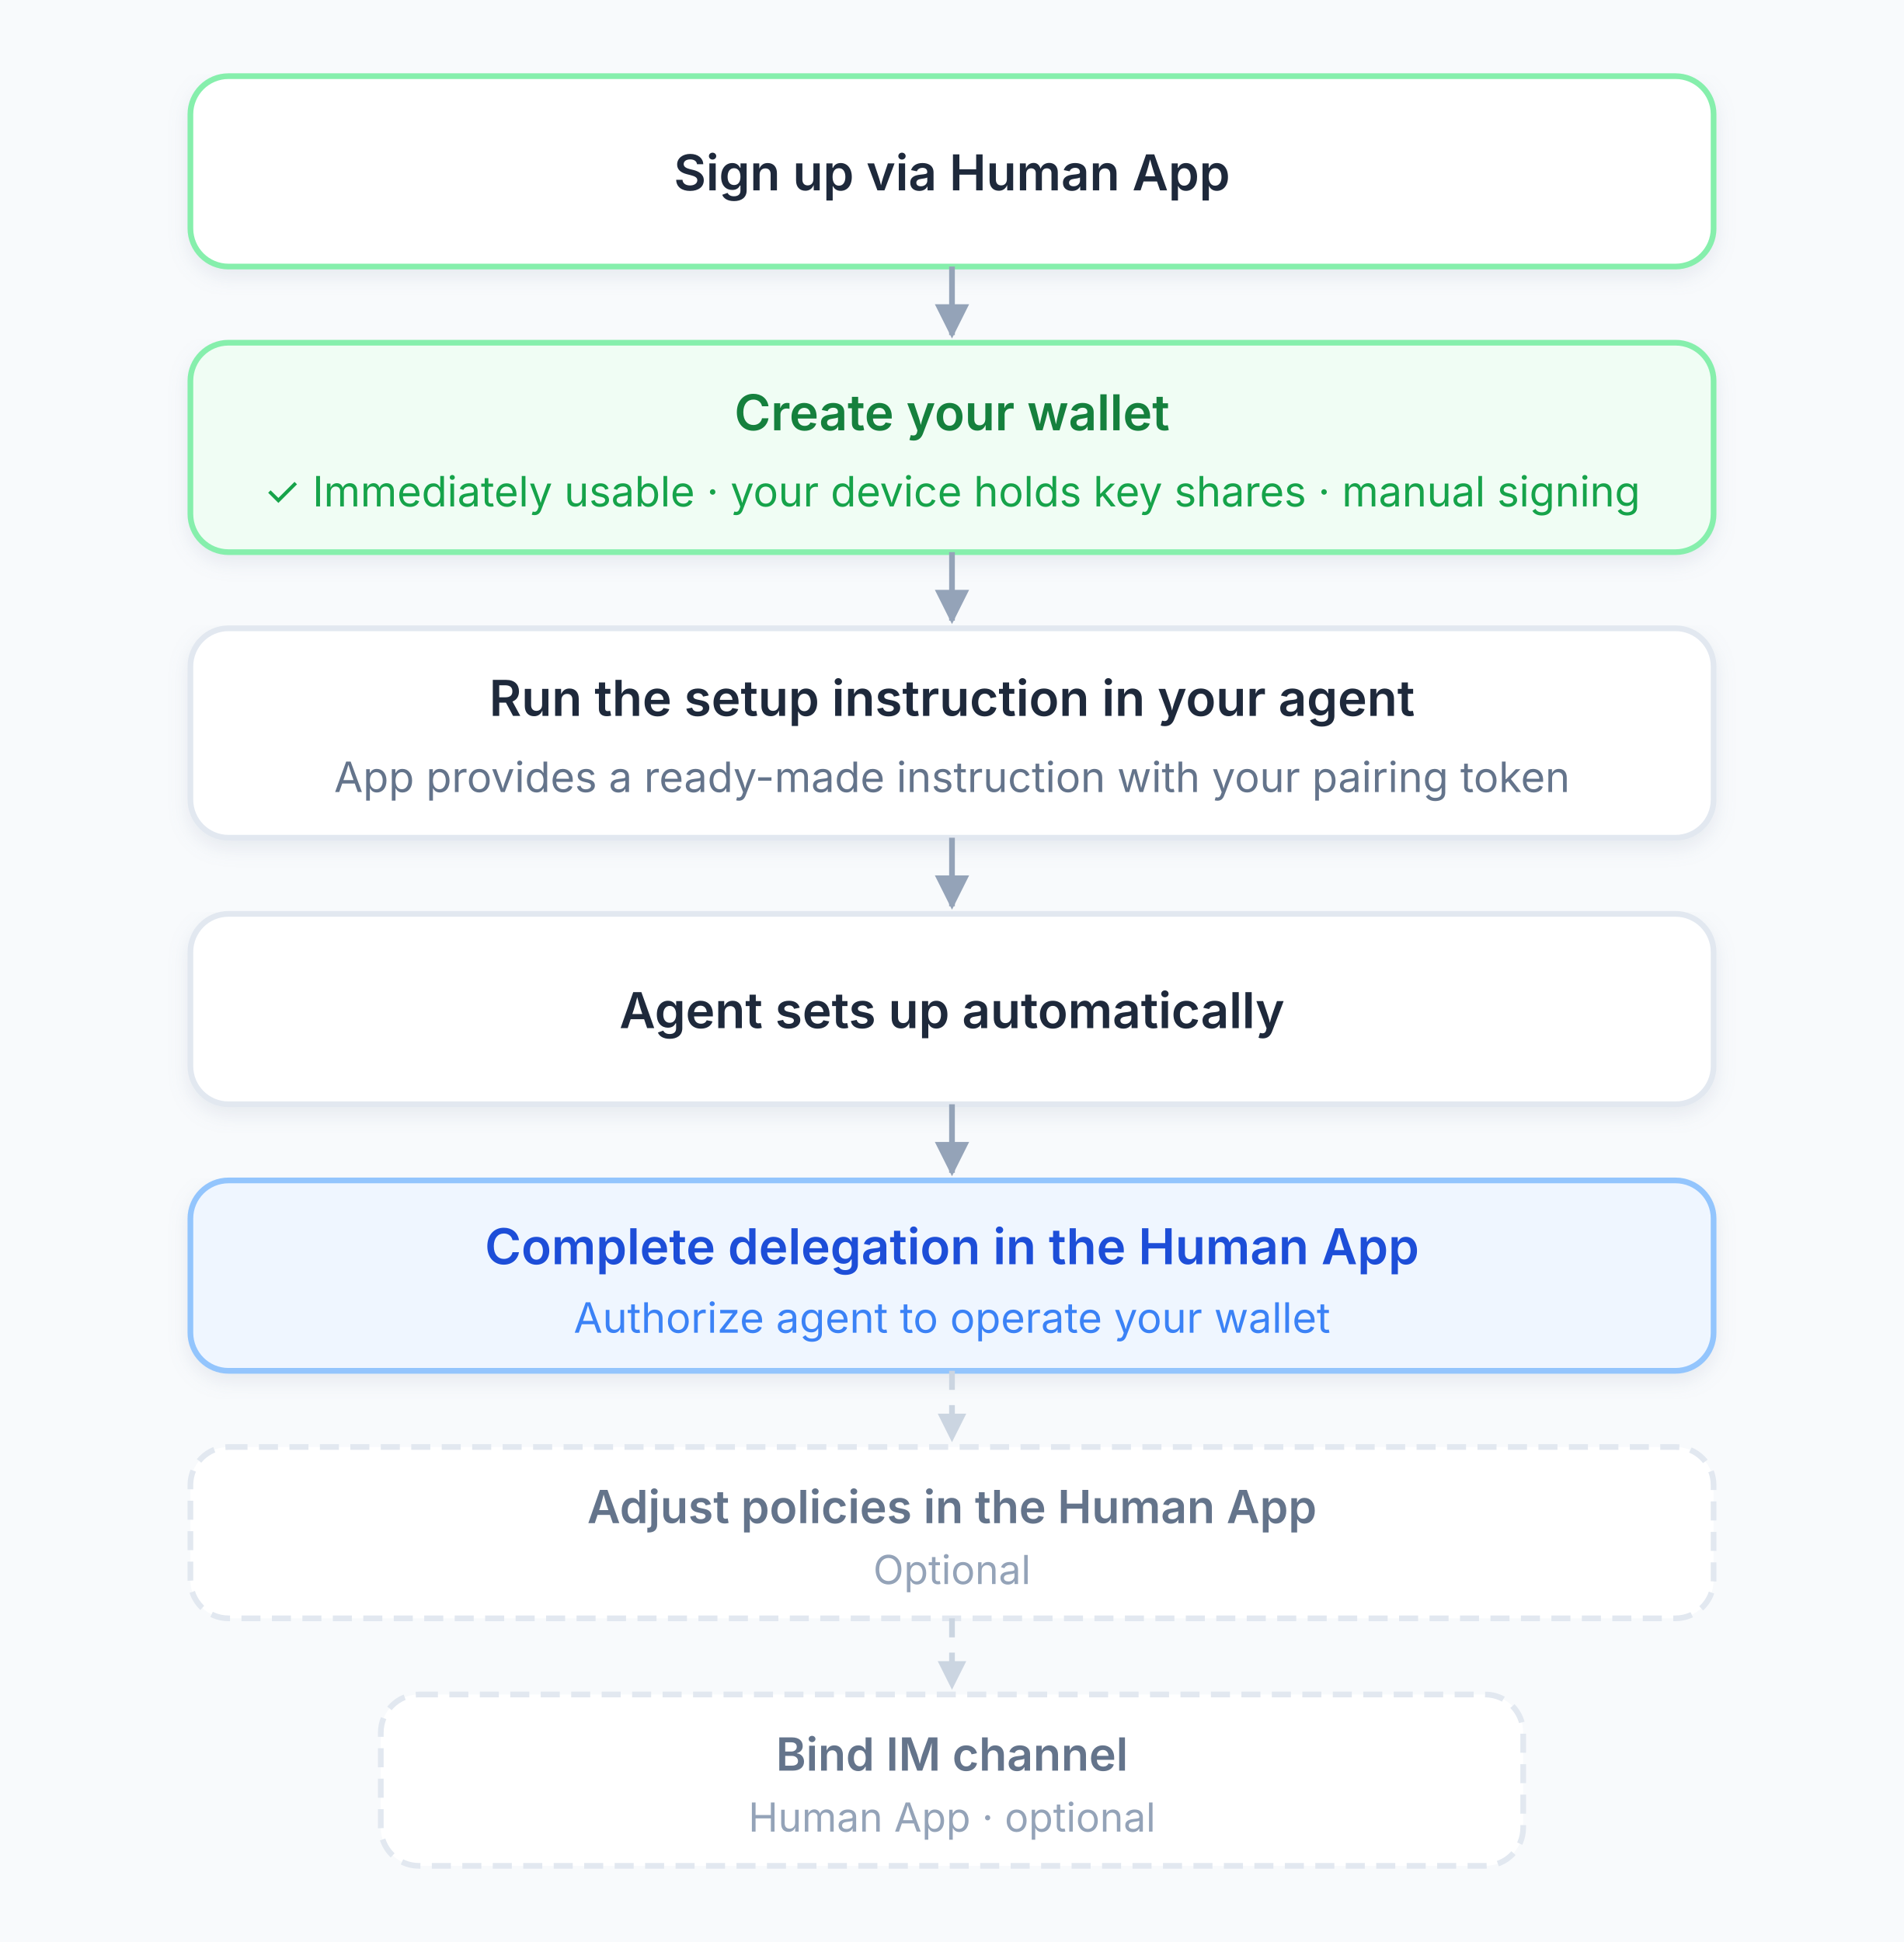
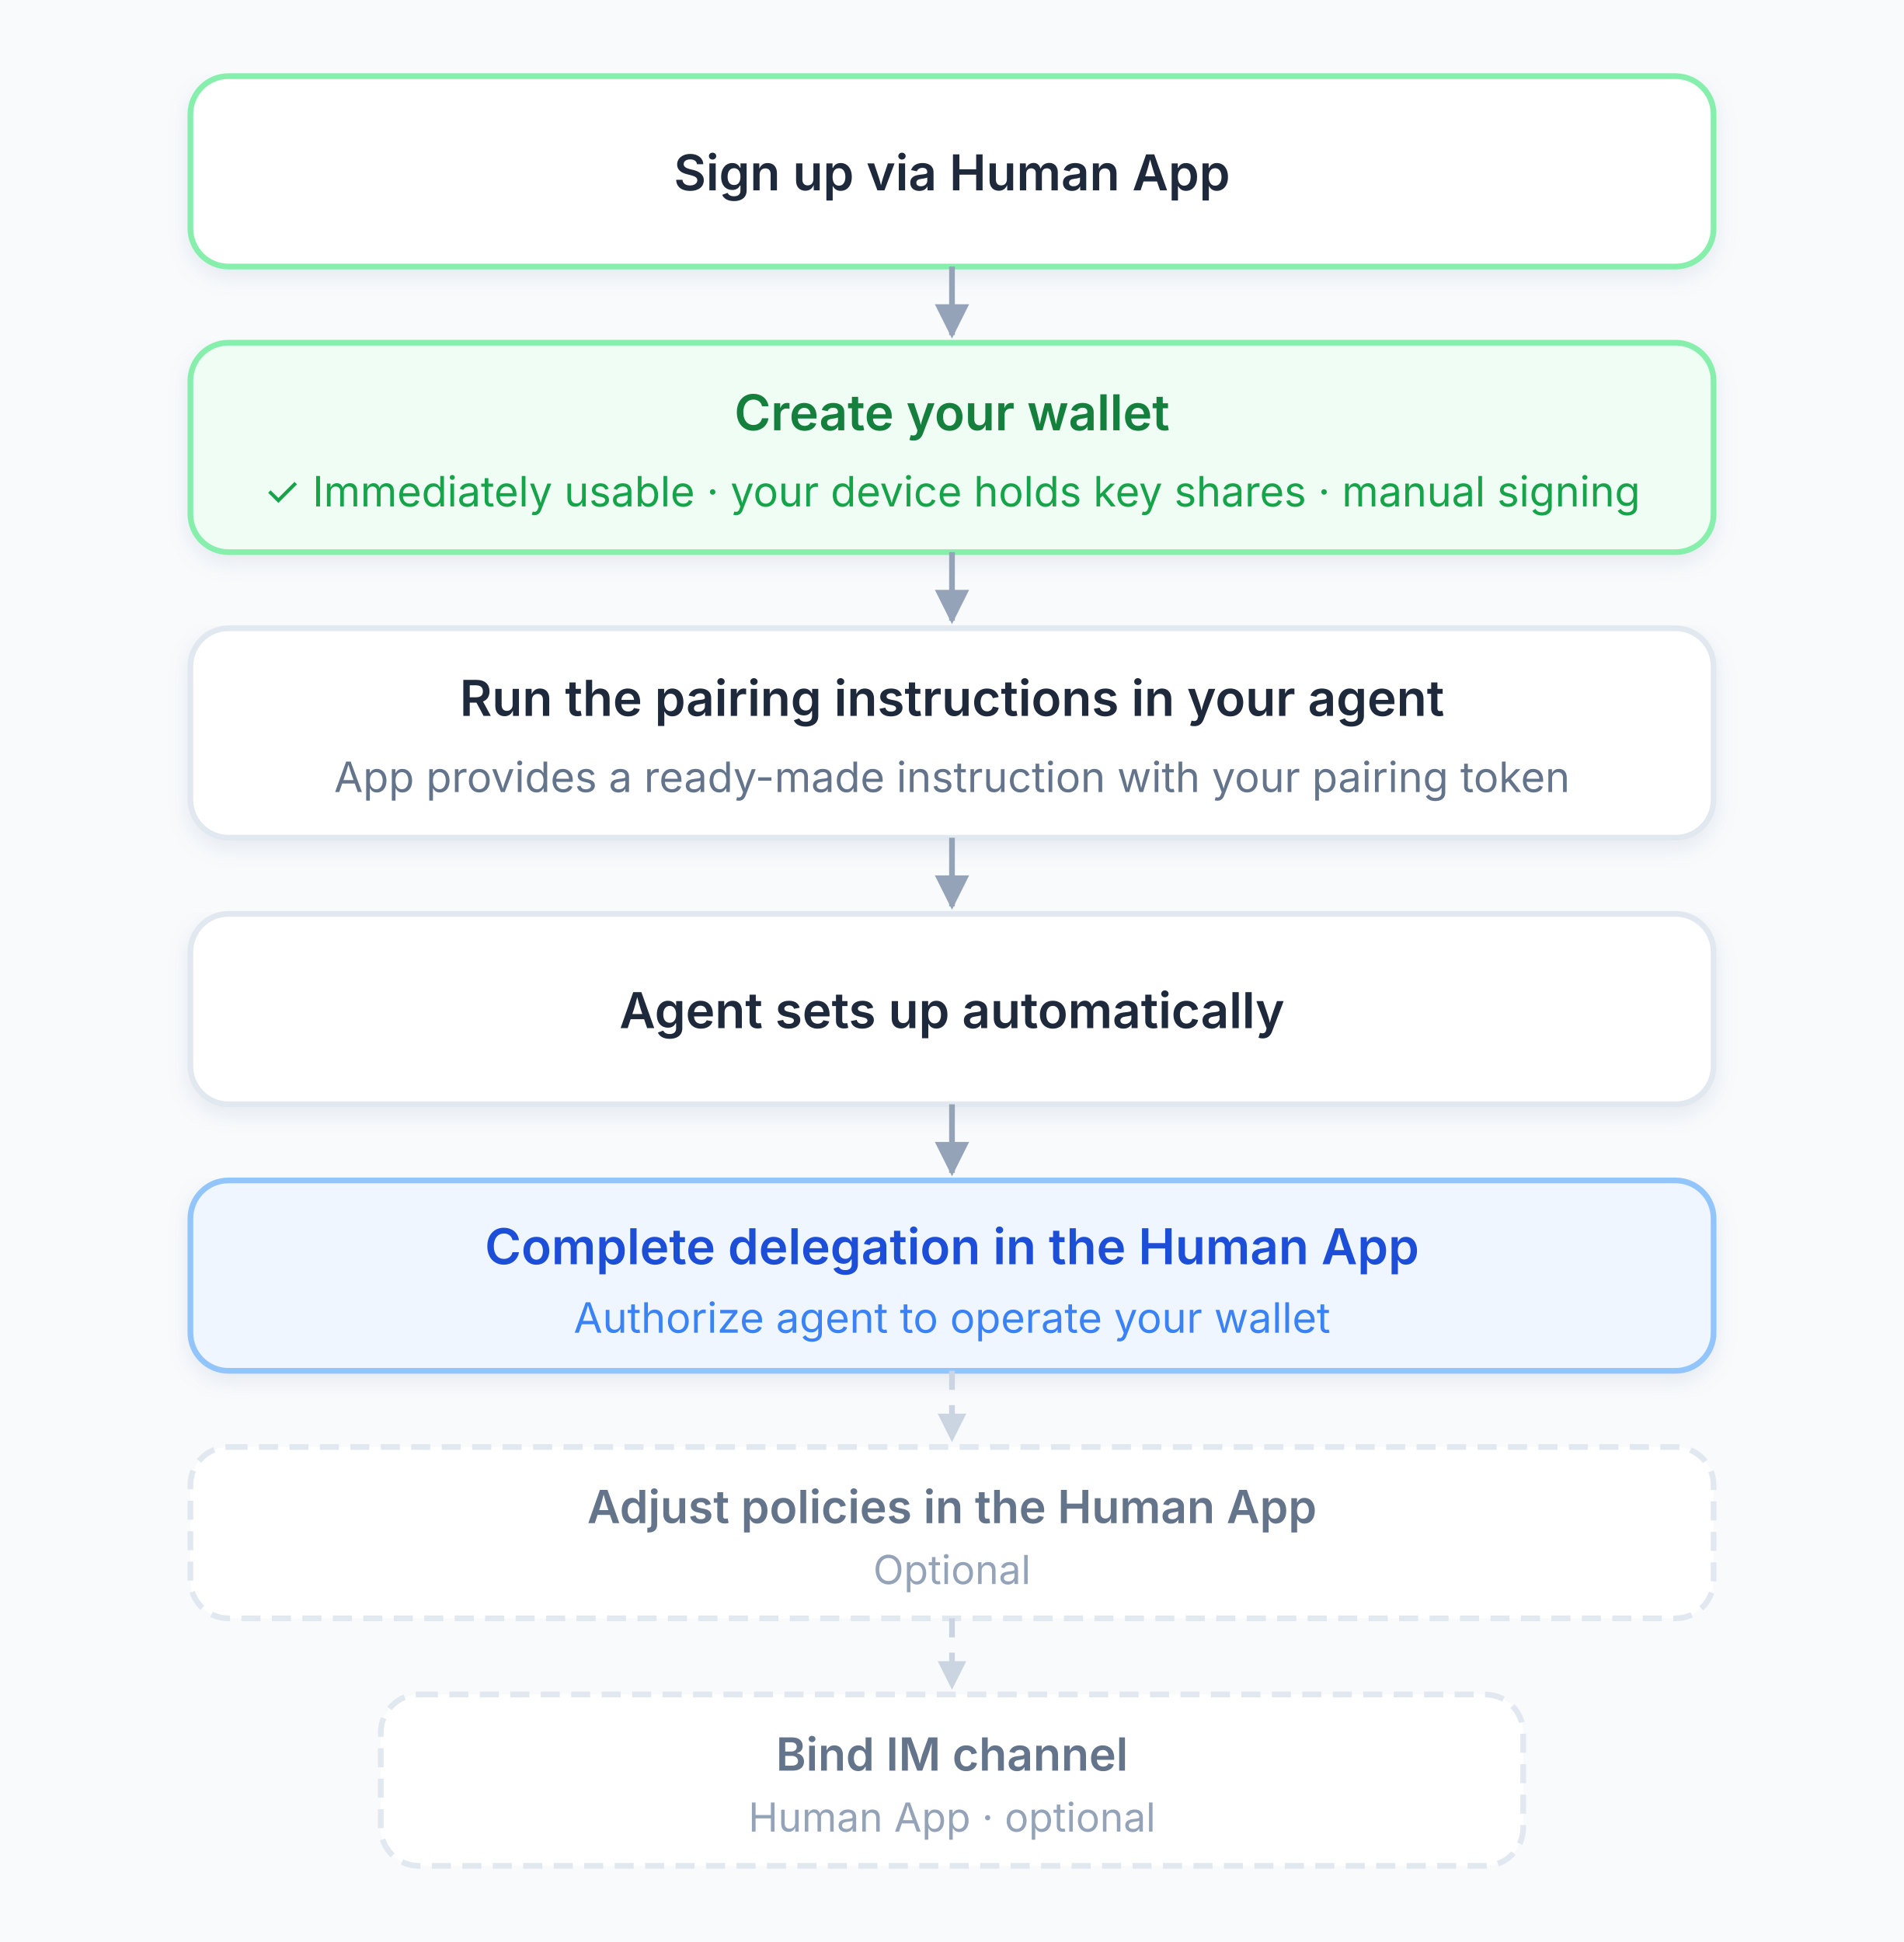
<svg xmlns="http://www.w3.org/2000/svg" viewBox="0 0 500 510" width="500" height="510">
  <defs>
    <filter id="s" x="-5%" y="-5%" width="115%" height="120%">
      <feDropShadow dx="0" dy="2" stdDeviation="2.5" flood-color="#94A3B8" flood-opacity="0.18" />
    </filter>
    <marker id="a" viewBox="0 0 10 10" refX="9" refY="5" markerWidth="6" markerHeight="6" orient="auto">
      <path d="M0,0 L10,5 L0,10 Z" fill="#94A3B8" />
    </marker>
    <marker id="ag" viewBox="0 0 10 10" refX="9" refY="5" markerWidth="5" markerHeight="5" orient="auto">
      <path d="M0,0 L10,5 L0,10 Z" fill="#CBD5E1" />
    </marker>
  </defs>
  <rect width="500" height="510" fill="#F8FAFC" />
  <rect x="50" y="20" width="400" height="50" rx="10" fill="white" stroke="#86EFAC" stroke-width="1.5" filter="url(#s)" />
  <text font-family="system-ui,-apple-system,sans-serif" text-anchor="middle" x="250" y="50" font-size="13" font-weight="600" fill="#1E293B">Sign up via Human App</text>
  <line x1="250" y1="70" x2="250" y2="88" stroke="#94A3B8" stroke-width="1.5" marker-end="url(#a)" />
  <rect x="50" y="90" width="400" height="55" rx="10" fill="#F0FDF4" stroke="#86EFAC" stroke-width="1.5" filter="url(#s)" />
  <text font-family="system-ui,-apple-system,sans-serif" text-anchor="middle" x="250" y="113" font-size="13" font-weight="600" fill="#15803D">Create your wallet</text>
  <text font-family="system-ui,-apple-system,sans-serif" text-anchor="middle" x="250" y="133" font-size="11" fill="#16A34A">✓ Immediately usable · your device holds key shares · manual signing</text>
  <line x1="250" y1="145" x2="250" y2="163" stroke="#94A3B8" stroke-width="1.5" marker-end="url(#a)" />
  <rect x="50" y="165" width="400" height="55" rx="10" fill="white" stroke="#E2E8F0" stroke-width="1.5" filter="url(#s)" />
-   <text font-family="system-ui,-apple-system,sans-serif" text-anchor="middle" x="250" y="188" font-size="13" font-weight="600" fill="#1E293B">Run the setup instruction in your agent</text>
+   <text font-family="system-ui,-apple-system,sans-serif" text-anchor="middle" x="250" y="188" font-size="13" font-weight="600" fill="#1E293B">Run the pairing instructions in your agent</text>
  <text font-family="system-ui,-apple-system,sans-serif" text-anchor="middle" x="250" y="208" font-size="11" fill="#64748B">App provides a ready-made instruction with your pairing token</text>
  <line x1="250" y1="220" x2="250" y2="238" stroke="#94A3B8" stroke-width="1.5" marker-end="url(#a)" />
  <rect x="50" y="240" width="400" height="50" rx="10" fill="white" stroke="#E2E8F0" stroke-width="1.5" filter="url(#s)" />
  <text font-family="system-ui,-apple-system,sans-serif" text-anchor="middle" x="250" y="270" font-size="13" font-weight="600" fill="#1E293B">Agent sets up automatically</text>
  <line x1="250" y1="290" x2="250" y2="308" stroke="#94A3B8" stroke-width="1.5" marker-end="url(#a)" />
  <rect x="50" y="310" width="400" height="50" rx="10" fill="#EFF6FF" stroke="#93C5FD" stroke-width="1.5" filter="url(#s)" />
  <text font-family="system-ui,-apple-system,sans-serif" text-anchor="middle" x="250" y="332" font-size="13" font-weight="600" fill="#1D4ED8">Complete delegation in the Human App</text>
  <text font-family="system-ui,-apple-system,sans-serif" text-anchor="middle" x="250" y="350" font-size="11" fill="#3B82F6">Authorize agent to operate your wallet</text>
  <line x1="250" y1="360" x2="250" y2="378" stroke="#CBD5E1" stroke-width="1.5" stroke-dasharray="5,4" marker-end="url(#ag)" />
  <rect x="50" y="380" width="400" height="45" rx="10" fill="white" stroke="#E2E8F0" stroke-width="1.5" stroke-dasharray="5,3" />
  <text font-family="system-ui,-apple-system,sans-serif" text-anchor="middle" x="250" y="400" font-size="12" font-weight="600" fill="#64748B">Adjust policies in the Human App</text>
  <text font-family="system-ui,-apple-system,sans-serif" text-anchor="middle" x="250" y="416" font-size="10.5" fill="#94A3B8">Optional</text>
  <line x1="250" y1="425" x2="250" y2="443" stroke="#CBD5E1" stroke-width="1.5" stroke-dasharray="5,4" marker-end="url(#ag)" />
  <rect x="100" y="445" width="300" height="45" rx="10" fill="white" stroke="#E2E8F0" stroke-width="1.5" stroke-dasharray="5,3" />
  <text font-family="system-ui,-apple-system,sans-serif" text-anchor="middle" x="250" y="465" font-size="12" font-weight="600" fill="#64748B">Bind IM channel</text>
  <text font-family="system-ui,-apple-system,sans-serif" text-anchor="middle" x="250" y="481" font-size="10.5" fill="#94A3B8">Human App · optional</text>
</svg>
